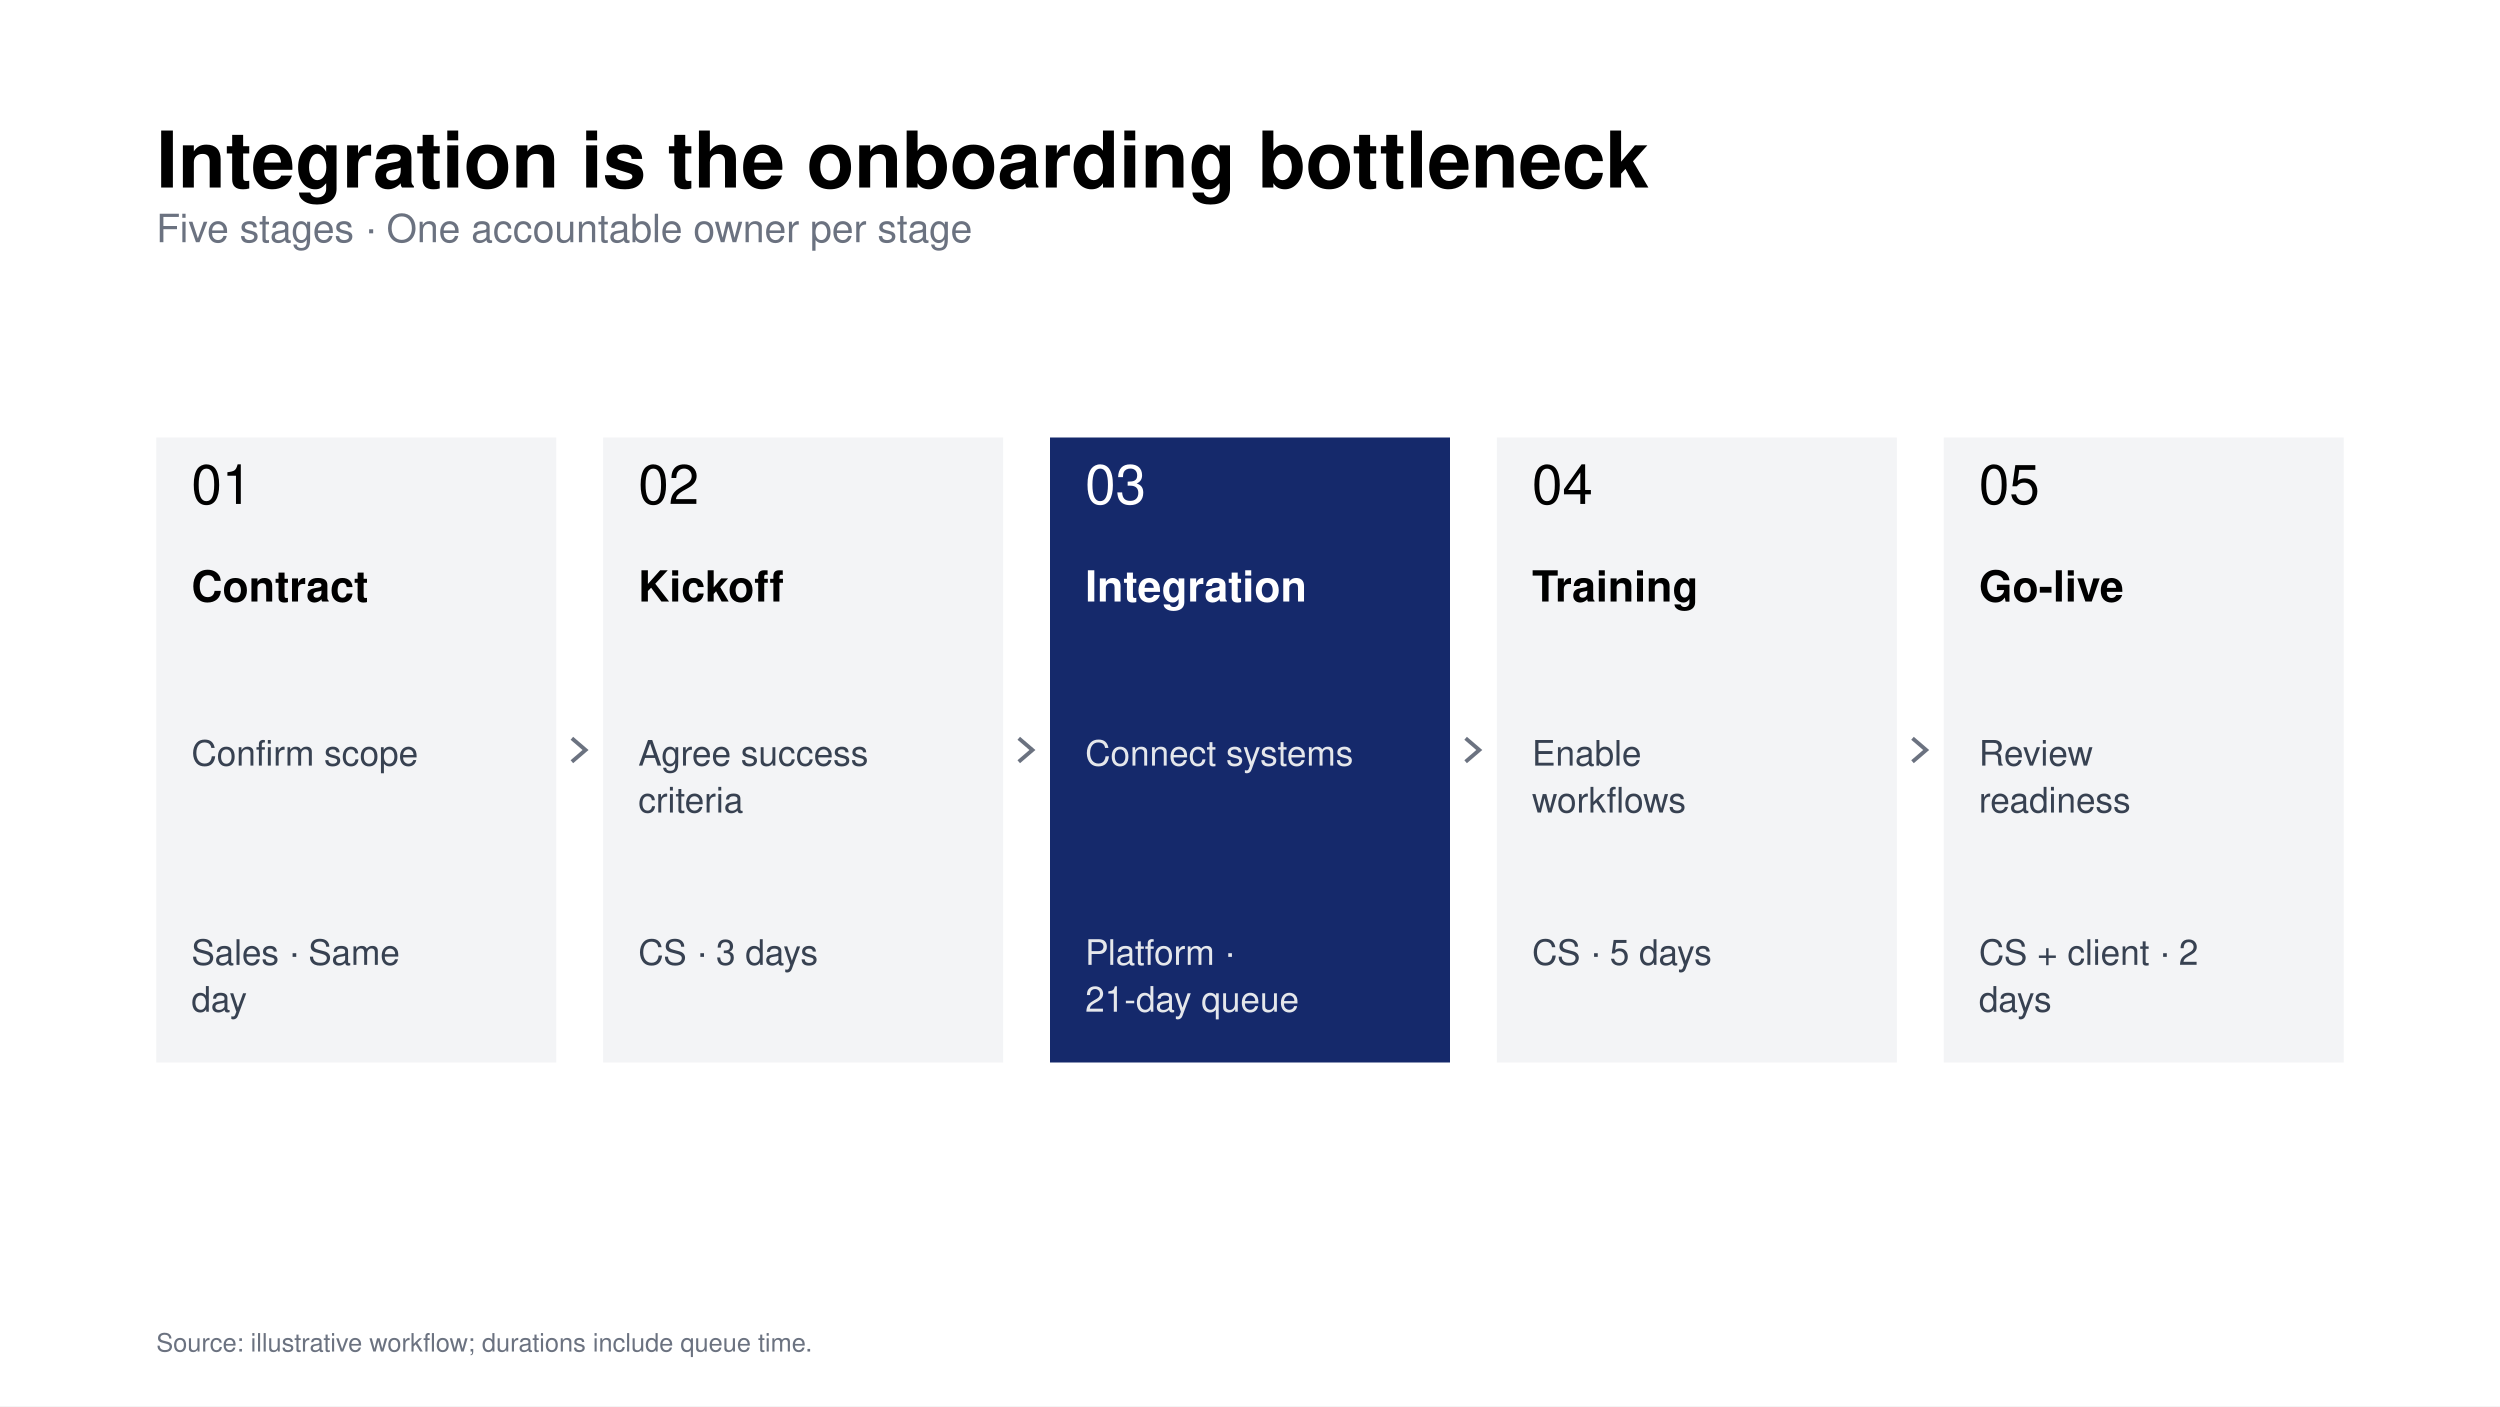
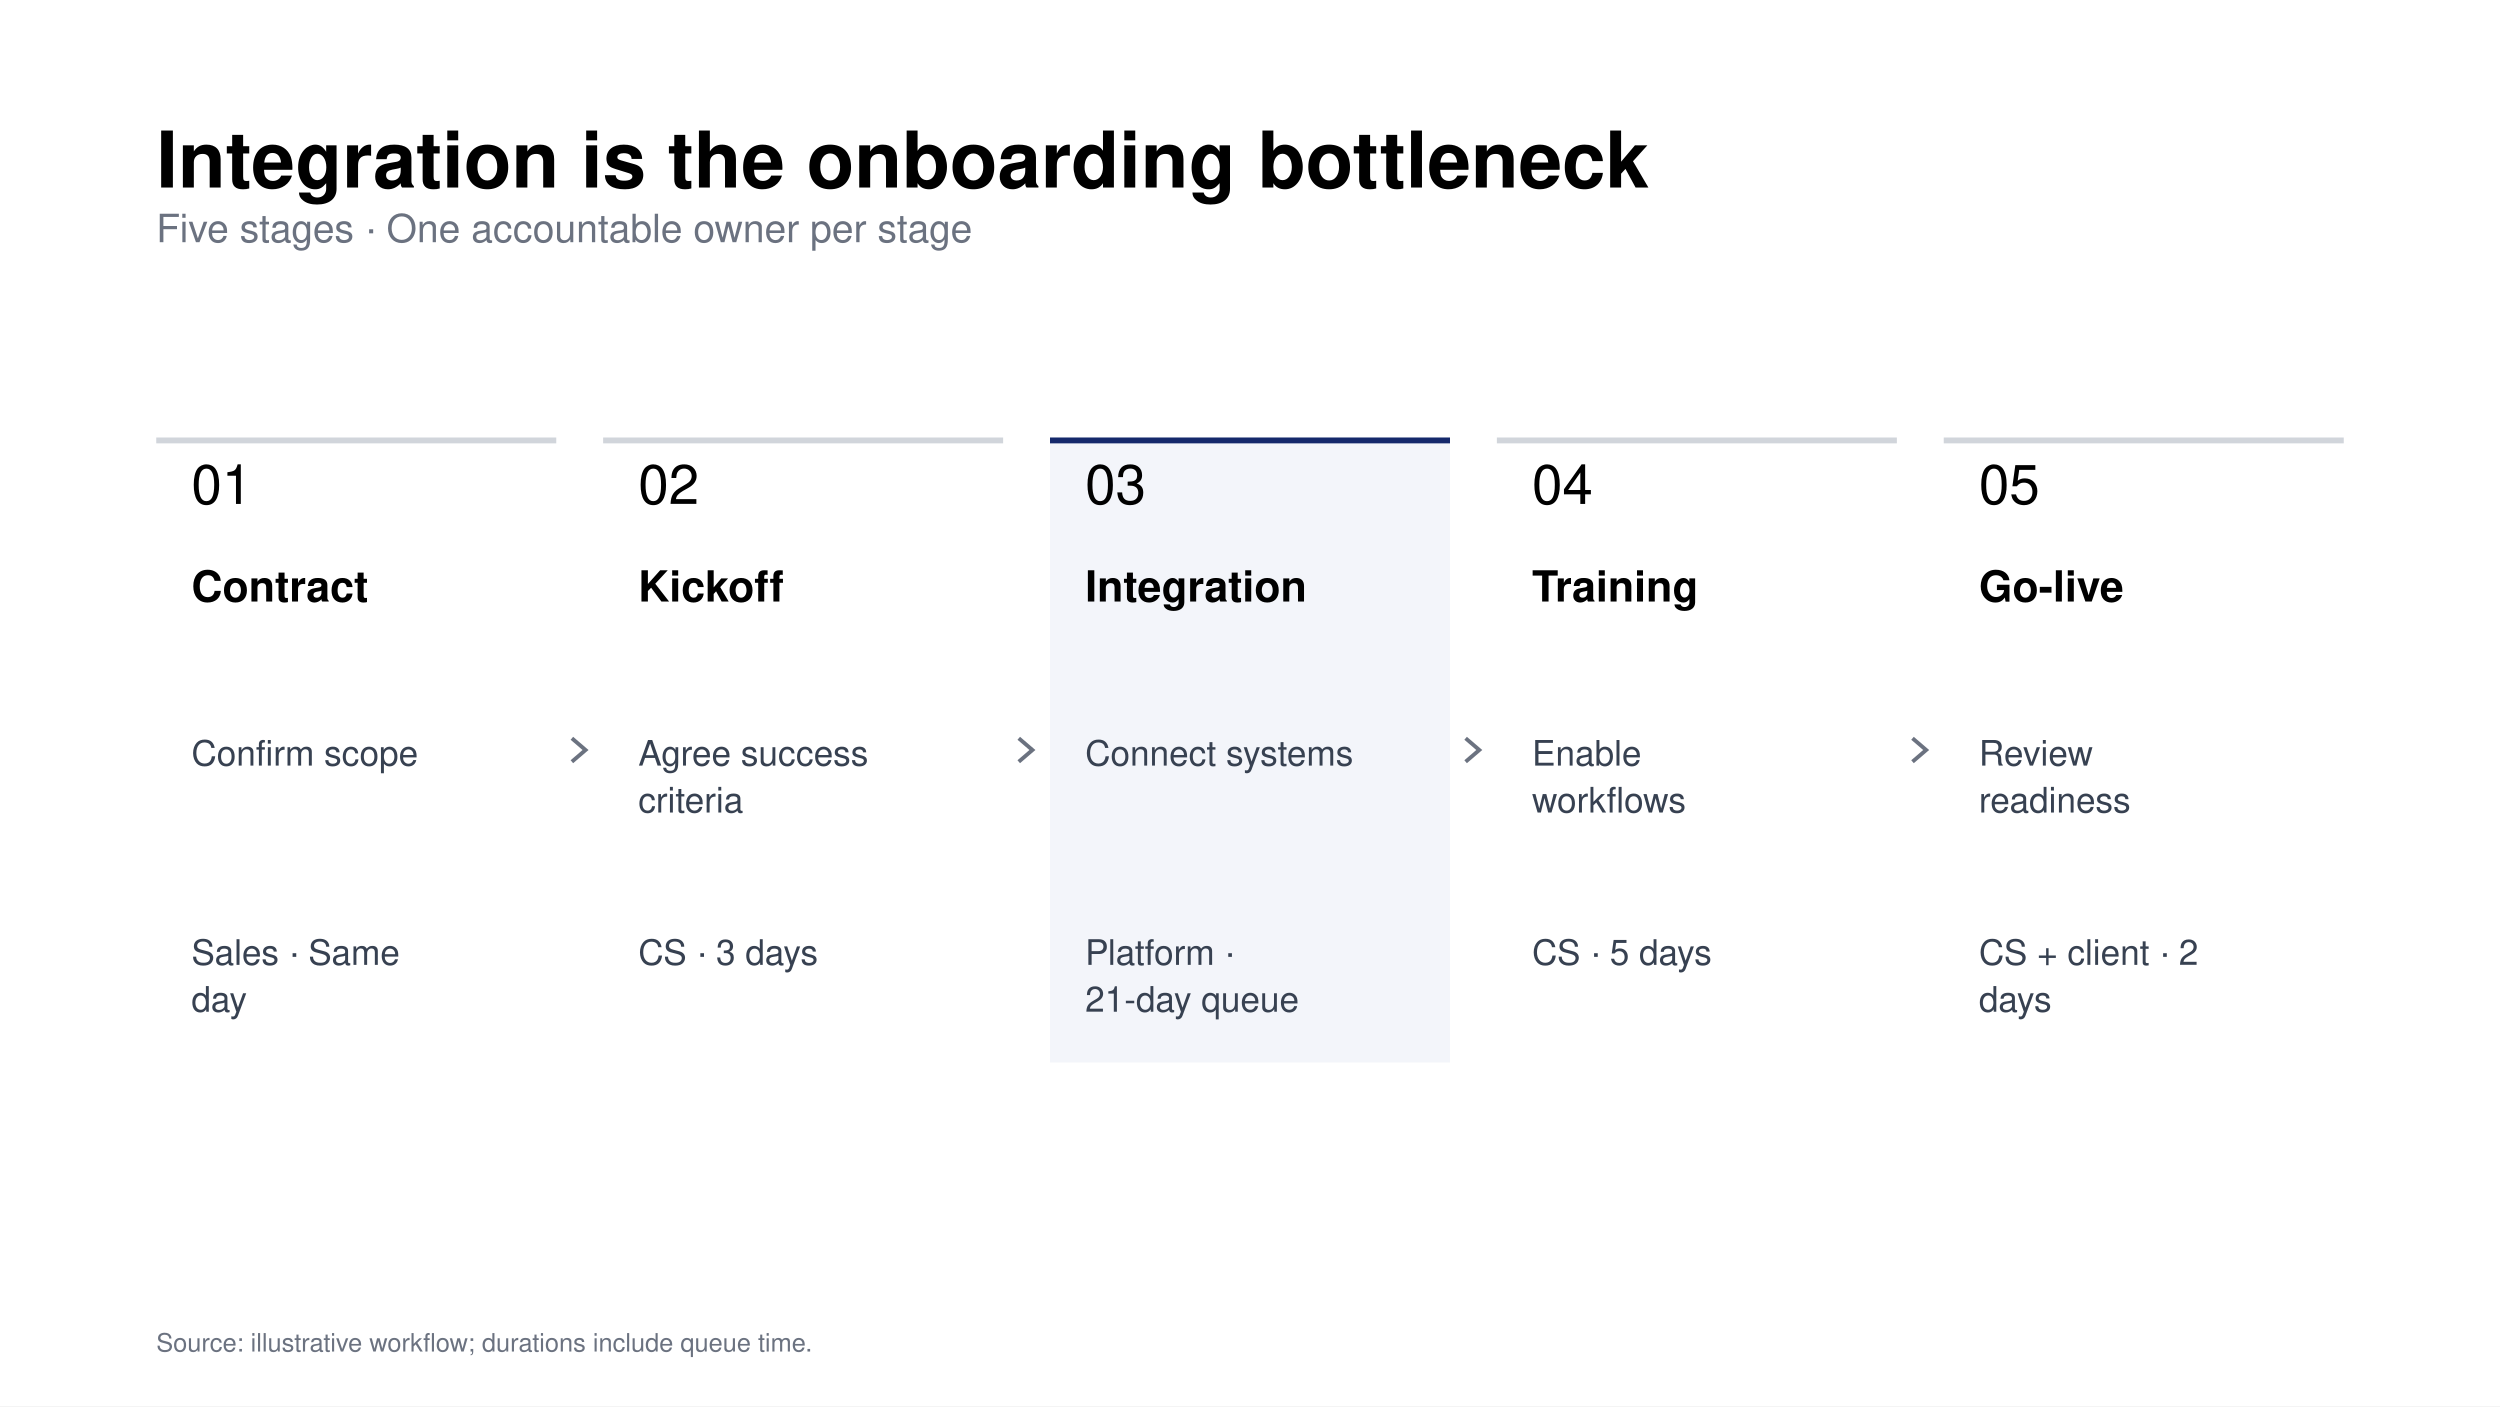
<svg xmlns="http://www.w3.org/2000/svg" viewBox="0 0 1280 720" width="1280" height="720" role="img" aria-label="Integration is the onboarding bottleneck">
  <rect width="1280" height="720" fill="#FFFFFF" />
  <text x="80.0" y="96.0" font-family="'Helvetica Neue', Helvetica, Arial, 'Hiragino Sans', 'Yu Gothic', 'Noto Sans JP', 'Meiryo', sans-serif" font-size="40" fill="#000000" font-weight="bold" text-anchor="start">Integration is the onboarding bottleneck</text>
  <text x="80.0" y="124.0" font-family="'Helvetica Neue', Helvetica, Arial, 'Hiragino Sans', 'Yu Gothic', 'Noto Sans JP', 'Meiryo', sans-serif" font-size="20" fill="#6B7280" font-weight="normal" text-anchor="start">Five stages · One accountable owner per stage</text>
-   <rect x="80.0" y="224.0" width="204.8" height="320.0" fill="#F3F4F6" stroke="none" />
+   <rect x="80.0" y="224.0" width="204.8" height="3.0" fill="#D1D5DB" stroke="none" />
  <text x="98.0" y="258.0" font-family="'Helvetica Neue', Helvetica, Arial, 'Hiragino Sans', 'Yu Gothic', 'Noto Sans JP', 'Meiryo', sans-serif" font-size="28" fill="#000000" font-weight="normal" text-anchor="start">01</text>
  <text x="98.0" y="308.0" font-family="'Helvetica Neue', Helvetica, Arial, 'Hiragino Sans', 'Yu Gothic', 'Noto Sans JP', 'Meiryo', sans-serif" font-size="22" fill="#000000" font-weight="600" text-anchor="start">Contract</text>
  <text x="98.0" y="392.0" font-family="'Helvetica Neue', Helvetica, Arial, 'Hiragino Sans', 'Yu Gothic', 'Noto Sans JP', 'Meiryo', sans-serif" font-size="18" fill="#374151" font-weight="normal" text-anchor="start">Confirm scope</text>
  <text x="98.0" y="494.0" font-family="'Helvetica Neue', Helvetica, Arial, 'Hiragino Sans', 'Yu Gothic', 'Noto Sans JP', 'Meiryo', sans-serif" font-size="18" fill="#374151" font-weight="normal" text-anchor="start">Sales · Same</text>
  <text x="98.0" y="518.0" font-family="'Helvetica Neue', Helvetica, Arial, 'Hiragino Sans', 'Yu Gothic', 'Noto Sans JP', 'Meiryo', sans-serif" font-size="18" fill="#374151" font-weight="normal" text-anchor="start">day</text>
  <path d="M 292.8 378.0 L 299.8 384.0 L 292.8 390.0" fill="none" stroke="#6B7280" stroke-width="2" />
-   <rect x="308.8" y="224.0" width="204.8" height="320.0" fill="#F3F4F6" stroke="none" />
+   <rect x="308.8" y="224.0" width="204.8" height="3.0" fill="#D1D5DB" stroke="none" />
  <text x="326.8" y="258.0" font-family="'Helvetica Neue', Helvetica, Arial, 'Hiragino Sans', 'Yu Gothic', 'Noto Sans JP', 'Meiryo', sans-serif" font-size="28" fill="#000000" font-weight="normal" text-anchor="start">02</text>
  <text x="326.8" y="308.0" font-family="'Helvetica Neue', Helvetica, Arial, 'Hiragino Sans', 'Yu Gothic', 'Noto Sans JP', 'Meiryo', sans-serif" font-size="22" fill="#000000" font-weight="600" text-anchor="start">Kickoff</text>
  <text x="326.8" y="392.0" font-family="'Helvetica Neue', Helvetica, Arial, 'Hiragino Sans', 'Yu Gothic', 'Noto Sans JP', 'Meiryo', sans-serif" font-size="18" fill="#374151" font-weight="normal" text-anchor="start">Agree success</text>
  <text x="326.8" y="416.0" font-family="'Helvetica Neue', Helvetica, Arial, 'Hiragino Sans', 'Yu Gothic', 'Noto Sans JP', 'Meiryo', sans-serif" font-size="18" fill="#374151" font-weight="normal" text-anchor="start">criteria</text>
  <text x="326.8" y="494.0" font-family="'Helvetica Neue', Helvetica, Arial, 'Hiragino Sans', 'Yu Gothic', 'Noto Sans JP', 'Meiryo', sans-serif" font-size="18" fill="#374151" font-weight="normal" text-anchor="start">CS · 3 days</text>
  <path d="M 521.6 378.0 L 528.6 384.0 L 521.6 390.0" fill="none" stroke="#6B7280" stroke-width="2" />
-   <rect x="537.6" y="224.0" width="204.8" height="320.0" fill="#15296B" stroke="none" />
-   <text x="555.6" y="258.0" font-family="'Helvetica Neue', Helvetica, Arial, 'Hiragino Sans', 'Yu Gothic', 'Noto Sans JP', 'Meiryo', sans-serif" font-size="28" fill="#FFFFFF" font-weight="normal" text-anchor="start">03</text>
-   <text x="555.6" y="308.0" font-family="'Helvetica Neue', Helvetica, Arial, 'Hiragino Sans', 'Yu Gothic', 'Noto Sans JP', 'Meiryo', sans-serif" font-size="22" fill="#FFFFFF" font-weight="600" text-anchor="start">Integration</text>
-   <text x="555.6" y="392.0" font-family="'Helvetica Neue', Helvetica, Arial, 'Hiragino Sans', 'Yu Gothic', 'Noto Sans JP', 'Meiryo', sans-serif" font-size="18" fill="#E5E7EB" font-weight="normal" text-anchor="start">Connect systems</text>
-   <text x="555.6" y="494.0" font-family="'Helvetica Neue', Helvetica, Arial, 'Hiragino Sans', 'Yu Gothic', 'Noto Sans JP', 'Meiryo', sans-serif" font-size="18" fill="#E5E7EB" font-weight="normal" text-anchor="start">Platform ·</text>
-   <text x="555.6" y="518.0" font-family="'Helvetica Neue', Helvetica, Arial, 'Hiragino Sans', 'Yu Gothic', 'Noto Sans JP', 'Meiryo', sans-serif" font-size="18" fill="#E5E7EB" font-weight="normal" text-anchor="start">21-day queue</text>
+   <rect x="537.6" y="224.0" width="204.8" height="320.0" fill="#F3F5FA" stroke="none" />
+   <rect x="537.6" y="224.0" width="204.8" height="3.0" fill="#15296B" stroke="none" />
+   <text x="555.6" y="258.0" font-family="'Helvetica Neue', Helvetica, Arial, 'Hiragino Sans', 'Yu Gothic', 'Noto Sans JP', 'Meiryo', sans-serif" font-size="28" fill="#000000" font-weight="normal" text-anchor="start">03</text>
+   <text x="555.6" y="308.0" font-family="'Helvetica Neue', Helvetica, Arial, 'Hiragino Sans', 'Yu Gothic', 'Noto Sans JP', 'Meiryo', sans-serif" font-size="22" fill="#000000" font-weight="600" text-anchor="start">Integration</text>
+   <text x="555.6" y="392.0" font-family="'Helvetica Neue', Helvetica, Arial, 'Hiragino Sans', 'Yu Gothic', 'Noto Sans JP', 'Meiryo', sans-serif" font-size="18" fill="#374151" font-weight="normal" text-anchor="start">Connect systems</text>
+   <text x="555.6" y="494.0" font-family="'Helvetica Neue', Helvetica, Arial, 'Hiragino Sans', 'Yu Gothic', 'Noto Sans JP', 'Meiryo', sans-serif" font-size="18" fill="#374151" font-weight="normal" text-anchor="start">Platform ·</text>
+   <text x="555.6" y="518.0" font-family="'Helvetica Neue', Helvetica, Arial, 'Hiragino Sans', 'Yu Gothic', 'Noto Sans JP', 'Meiryo', sans-serif" font-size="18" fill="#374151" font-weight="normal" text-anchor="start">21-day queue</text>
  <path d="M 750.4 378.0 L 757.4 384.0 L 750.4 390.0" fill="none" stroke="#6B7280" stroke-width="2" />
-   <rect x="766.4" y="224.0" width="204.8" height="320.0" fill="#F3F4F6" stroke="none" />
+   <rect x="766.4" y="224.0" width="204.8" height="3.0" fill="#D1D5DB" stroke="none" />
  <text x="784.4" y="258.0" font-family="'Helvetica Neue', Helvetica, Arial, 'Hiragino Sans', 'Yu Gothic', 'Noto Sans JP', 'Meiryo', sans-serif" font-size="28" fill="#000000" font-weight="normal" text-anchor="start">04</text>
  <text x="784.4" y="308.0" font-family="'Helvetica Neue', Helvetica, Arial, 'Hiragino Sans', 'Yu Gothic', 'Noto Sans JP', 'Meiryo', sans-serif" font-size="22" fill="#000000" font-weight="600" text-anchor="start">Training</text>
  <text x="784.4" y="392.0" font-family="'Helvetica Neue', Helvetica, Arial, 'Hiragino Sans', 'Yu Gothic', 'Noto Sans JP', 'Meiryo', sans-serif" font-size="18" fill="#374151" font-weight="normal" text-anchor="start">Enable</text>
  <text x="784.4" y="416.0" font-family="'Helvetica Neue', Helvetica, Arial, 'Hiragino Sans', 'Yu Gothic', 'Noto Sans JP', 'Meiryo', sans-serif" font-size="18" fill="#374151" font-weight="normal" text-anchor="start">workflows</text>
  <text x="784.4" y="494.0" font-family="'Helvetica Neue', Helvetica, Arial, 'Hiragino Sans', 'Yu Gothic', 'Noto Sans JP', 'Meiryo', sans-serif" font-size="18" fill="#374151" font-weight="normal" text-anchor="start">CS · 5 days</text>
  <path d="M 979.2 378.0 L 986.2 384.0 L 979.2 390.0" fill="none" stroke="#6B7280" stroke-width="2" />
-   <rect x="995.2" y="224.0" width="204.8" height="320.0" fill="#F3F4F6" stroke="none" />
+   <rect x="995.2" y="224.0" width="204.8" height="3.0" fill="#D1D5DB" stroke="none" />
  <text x="1013.2" y="258.0" font-family="'Helvetica Neue', Helvetica, Arial, 'Hiragino Sans', 'Yu Gothic', 'Noto Sans JP', 'Meiryo', sans-serif" font-size="28" fill="#000000" font-weight="normal" text-anchor="start">05</text>
  <text x="1013.2" y="308.0" font-family="'Helvetica Neue', Helvetica, Arial, 'Hiragino Sans', 'Yu Gothic', 'Noto Sans JP', 'Meiryo', sans-serif" font-size="22" fill="#000000" font-weight="600" text-anchor="start">Go-live</text>
  <text x="1013.2" y="392.0" font-family="'Helvetica Neue', Helvetica, Arial, 'Hiragino Sans', 'Yu Gothic', 'Noto Sans JP', 'Meiryo', sans-serif" font-size="18" fill="#374151" font-weight="normal" text-anchor="start">Review</text>
  <text x="1013.2" y="416.0" font-family="'Helvetica Neue', Helvetica, Arial, 'Hiragino Sans', 'Yu Gothic', 'Noto Sans JP', 'Meiryo', sans-serif" font-size="18" fill="#374151" font-weight="normal" text-anchor="start">readiness</text>
  <text x="1013.2" y="494.0" font-family="'Helvetica Neue', Helvetica, Arial, 'Hiragino Sans', 'Yu Gothic', 'Noto Sans JP', 'Meiryo', sans-serif" font-size="18" fill="#374151" font-weight="normal" text-anchor="start">CS + client · 2</text>
  <text x="1013.2" y="518.0" font-family="'Helvetica Neue', Helvetica, Arial, 'Hiragino Sans', 'Yu Gothic', 'Noto Sans JP', 'Meiryo', sans-serif" font-size="18" fill="#374151" font-weight="normal" text-anchor="start">days</text>
  <text x="80.0" y="630.0" font-family="'Helvetica Neue', Helvetica, Arial, 'Hiragino Sans', 'Yu Gothic', 'Noto Sans JP', 'Meiryo', sans-serif" font-size="22" fill="#15296B" font-weight="600" text-anchor="start" />
  <text x="80.0" y="692.0" font-family="'Helvetica Neue', Helvetica, Arial, 'Hiragino Sans', 'Yu Gothic', 'Noto Sans JP', 'Meiryo', sans-serif" font-size="13" fill="#6B7280" font-weight="normal" text-anchor="start">Source: illustrative workflow; durations include queue time.</text>
</svg>
